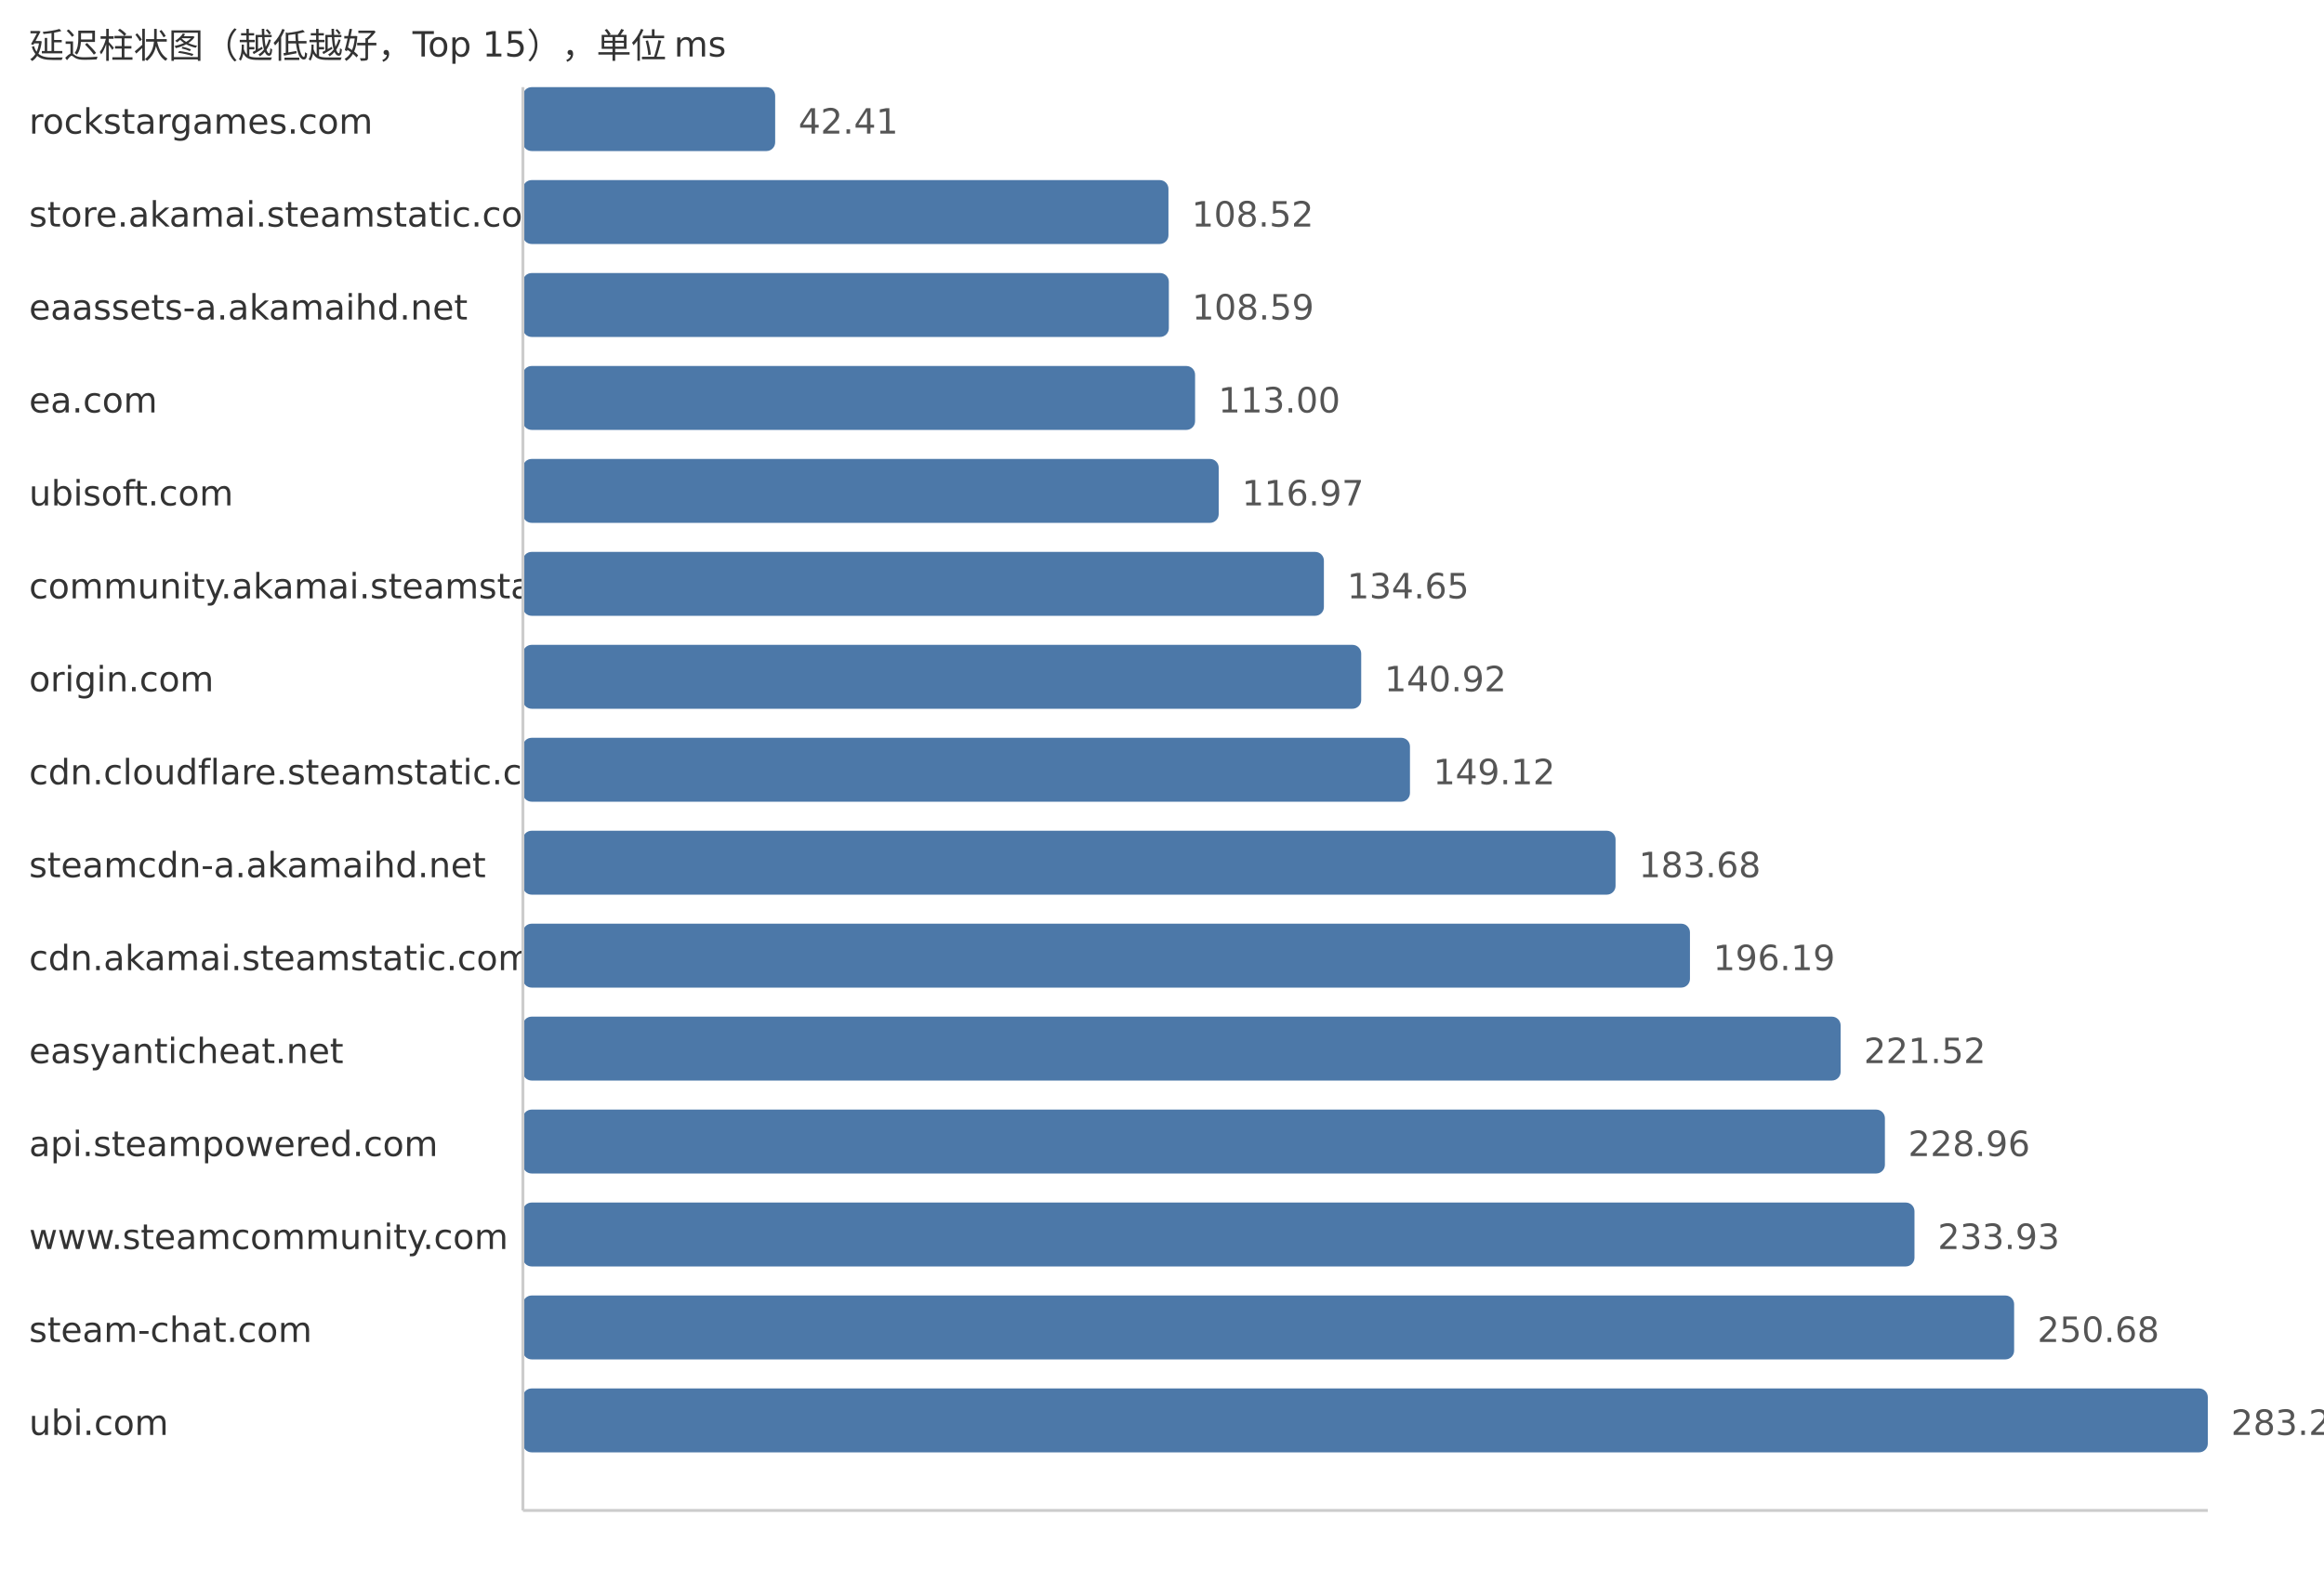
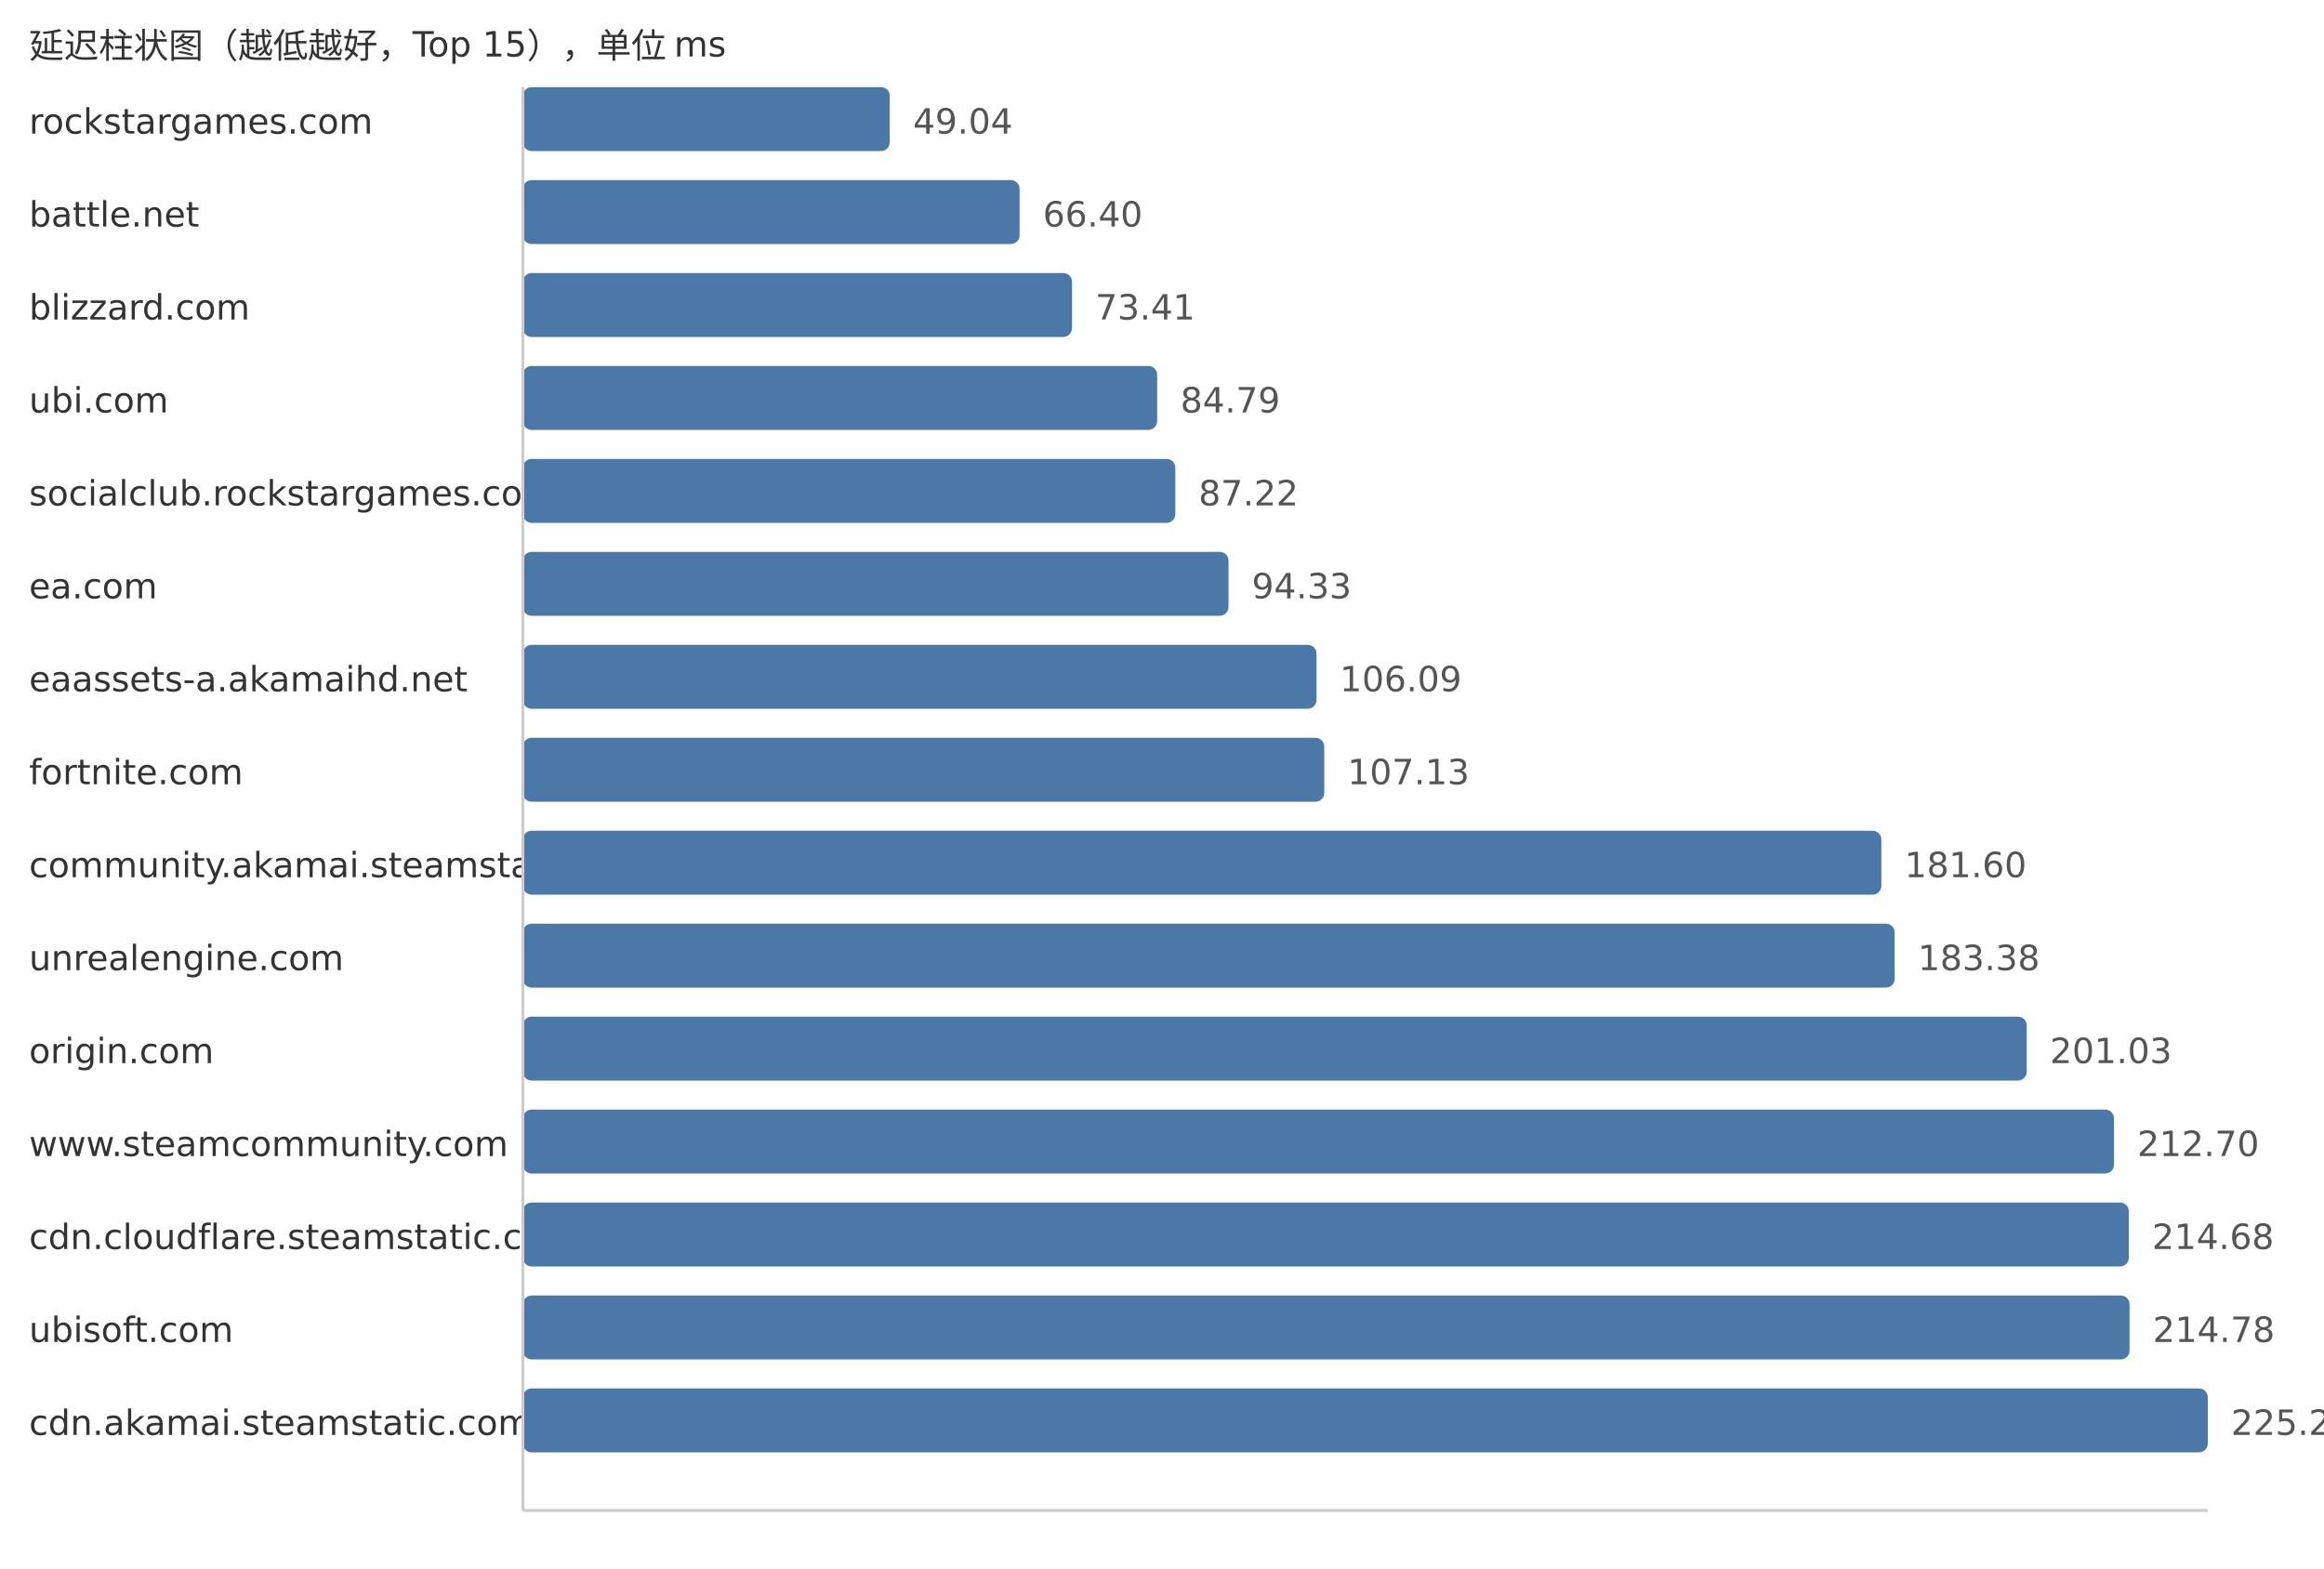
<svg xmlns="http://www.w3.org/2000/svg" width="800" height="540">
  <style> .label{font-family:DejaVu Sans,Verdana,Geneva,sans-serif;font-size:12px;fill:#333} .value{font-family:DejaVu Sans,Verdana,Geneva,sans-serif;font-size:12px;fill:#555} </style>
  <text x="10" y="20" class="label">延迟柱状图（越低越好，Top 15），单位 ms</text>
  <text x="10" y="46" class="label">rockstargames.com</text>
-   <rect x="180" y="30" width="86.84" height="22" fill="#4c78a8" rx="3" />
-   <text x="274.84" y="46" class="value">42.41</text>
-   <text x="10" y="78" class="label">store.akamai.steamstatic.com</text>
-   <rect x="180" y="62" width="222.22" height="22" fill="#4c78a8" rx="3" />
-   <text x="410.22" y="78" class="value">108.52</text>
-   <text x="10" y="110" class="label">eaassets-a.akamaihd.net</text>
-   <rect x="180" y="94" width="222.36" height="22" fill="#4c78a8" rx="3" />
-   <text x="410.36" y="110" class="value">108.59</text>
-   <text x="10" y="142" class="label">ea.com</text>
-   <rect x="180" y="126" width="231.39" height="22" fill="#4c78a8" rx="3" />
-   <text x="419.39" y="142" class="value">113.00</text>
-   <text x="10" y="174" class="label">ubisoft.com</text>
-   <rect x="180" y="158" width="239.52" height="22" fill="#4c78a8" rx="3" />
-   <text x="427.52" y="174" class="value">116.97</text>
-   <text x="10" y="206" class="label">community.akamai.steamstatic.com</text>
-   <rect x="180" y="190" width="275.73" height="22" fill="#4c78a8" rx="3" />
-   <text x="463.73" y="206" class="value">134.65</text>
-   <text x="10" y="238" class="label">origin.com</text>
-   <rect x="180" y="222" width="288.57" height="22" fill="#4c78a8" rx="3" />
-   <text x="476.57" y="238" class="value">140.92</text>
-   <text x="10" y="270" class="label">cdn.cloudflare.steamstatic.com</text>
-   <rect x="180" y="254" width="305.36" height="22" fill="#4c78a8" rx="3" />
-   <text x="493.36" y="270" class="value">149.12</text>
-   <text x="10" y="302" class="label">steamcdn-a.akamaihd.net</text>
-   <rect x="180" y="286" width="376.13" height="22" fill="#4c78a8" rx="3" />
-   <text x="564.13" y="302" class="value">183.68</text>
-   <text x="10" y="334" class="label">cdn.akamai.steamstatic.com</text>
-   <rect x="180" y="318" width="401.74" height="22" fill="#4c78a8" rx="3" />
-   <text x="589.74" y="334" class="value">196.19</text>
-   <text x="10" y="366" class="label">easyanticheat.net</text>
-   <rect x="180" y="350" width="453.61" height="22" fill="#4c78a8" rx="3" />
-   <text x="641.61" y="366" class="value">221.52</text>
-   <text x="10" y="398" class="label">api.steampowered.com</text>
-   <rect x="180" y="382" width="468.85" height="22" fill="#4c78a8" rx="3" />
-   <text x="656.85" y="398" class="value">228.96</text>
-   <text x="10" y="430" class="label">www.steamcommunity.com</text>
-   <rect x="180" y="414" width="479.03" height="22" fill="#4c78a8" rx="3" />
-   <text x="667.03" y="430" class="value">233.93</text>
-   <text x="10" y="462" class="label">steam-chat.com</text>
-   <rect x="180" y="446" width="513.33" height="22" fill="#4c78a8" rx="3" />
-   <text x="701.33" y="462" class="value">250.68</text>
-   <text x="10" y="494" class="label">ubi.com</text>
+   <rect x="180" y="30" width="126.28" height="22" fill="#4c78a8" rx="3" />
+   <text x="314.28" y="46" class="value">49.04</text>
+   <text x="10" y="78" class="label">battle.net</text>
+   <rect x="180" y="62" width="170.98" height="22" fill="#4c78a8" rx="3" />
+   <text x="358.98" y="78" class="value">66.40</text>
+   <text x="10" y="110" class="label">blizzard.com</text>
+   <rect x="180" y="94" width="189.03" height="22" fill="#4c78a8" rx="3" />
+   <text x="377.03" y="110" class="value">73.41</text>
+   <text x="10" y="142" class="label">ubi.com</text>
+   <rect x="180" y="126" width="218.34" height="22" fill="#4c78a8" rx="3" />
+   <text x="406.34" y="142" class="value">84.79</text>
+   <text x="10" y="174" class="label">socialclub.rockstargames.com</text>
+   <rect x="180" y="158" width="224.59" height="22" fill="#4c78a8" rx="3" />
+   <text x="412.59" y="174" class="value">87.22</text>
+   <text x="10" y="206" class="label">ea.com</text>
+   <rect x="180" y="190" width="242.9" height="22" fill="#4c78a8" rx="3" />
+   <text x="430.9" y="206" class="value">94.33</text>
+   <text x="10" y="238" class="label">eaassets-a.akamaihd.net</text>
+   <rect x="180" y="222" width="273.19" height="22" fill="#4c78a8" rx="3" />
+   <text x="461.19" y="238" class="value">106.09</text>
+   <text x="10" y="270" class="label">fortnite.com</text>
+   <rect x="180" y="254" width="275.86" height="22" fill="#4c78a8" rx="3" />
+   <text x="463.86" y="270" class="value">107.13</text>
+   <text x="10" y="302" class="label">community.akamai.steamstatic.com</text>
+   <rect x="180" y="286" width="467.63" height="22" fill="#4c78a8" rx="3" />
+   <text x="655.63" y="302" class="value">181.60</text>
+   <text x="10" y="334" class="label">unrealengine.com</text>
+   <rect x="180" y="318" width="472.21" height="22" fill="#4c78a8" rx="3" />
+   <text x="660.21" y="334" class="value">183.38</text>
+   <text x="10" y="366" class="label">origin.com</text>
+   <rect x="180" y="350" width="517.66" height="22" fill="#4c78a8" rx="3" />
+   <text x="705.66" y="366" class="value">201.03</text>
+   <text x="10" y="398" class="label">www.steamcommunity.com</text>
+   <rect x="180" y="382" width="547.71" height="22" fill="#4c78a8" rx="3" />
+   <text x="735.71" y="398" class="value">212.70</text>
+   <text x="10" y="430" class="label">cdn.cloudflare.steamstatic.com</text>
+   <rect x="180" y="414" width="552.81" height="22" fill="#4c78a8" rx="3" />
+   <text x="740.81" y="430" class="value">214.68</text>
+   <text x="10" y="462" class="label">ubisoft.com</text>
+   <rect x="180" y="446" width="553.07" height="22" fill="#4c78a8" rx="3" />
+   <text x="741.07" y="462" class="value">214.78</text>
+   <text x="10" y="494" class="label">cdn.akamai.steamstatic.com</text>
  <rect x="180" y="478" width="580.0" height="22" fill="#4c78a8" rx="3" />
-   <text x="768.0" y="494" class="value">283.24</text>
+   <text x="768.0" y="494" class="value">225.24</text>
  <line x1="180" y1="30" x2="180" y2="520" stroke="#ccc" />
  <line x1="180" y1="520" x2="760" y2="520" stroke="#ccc" />
</svg>
